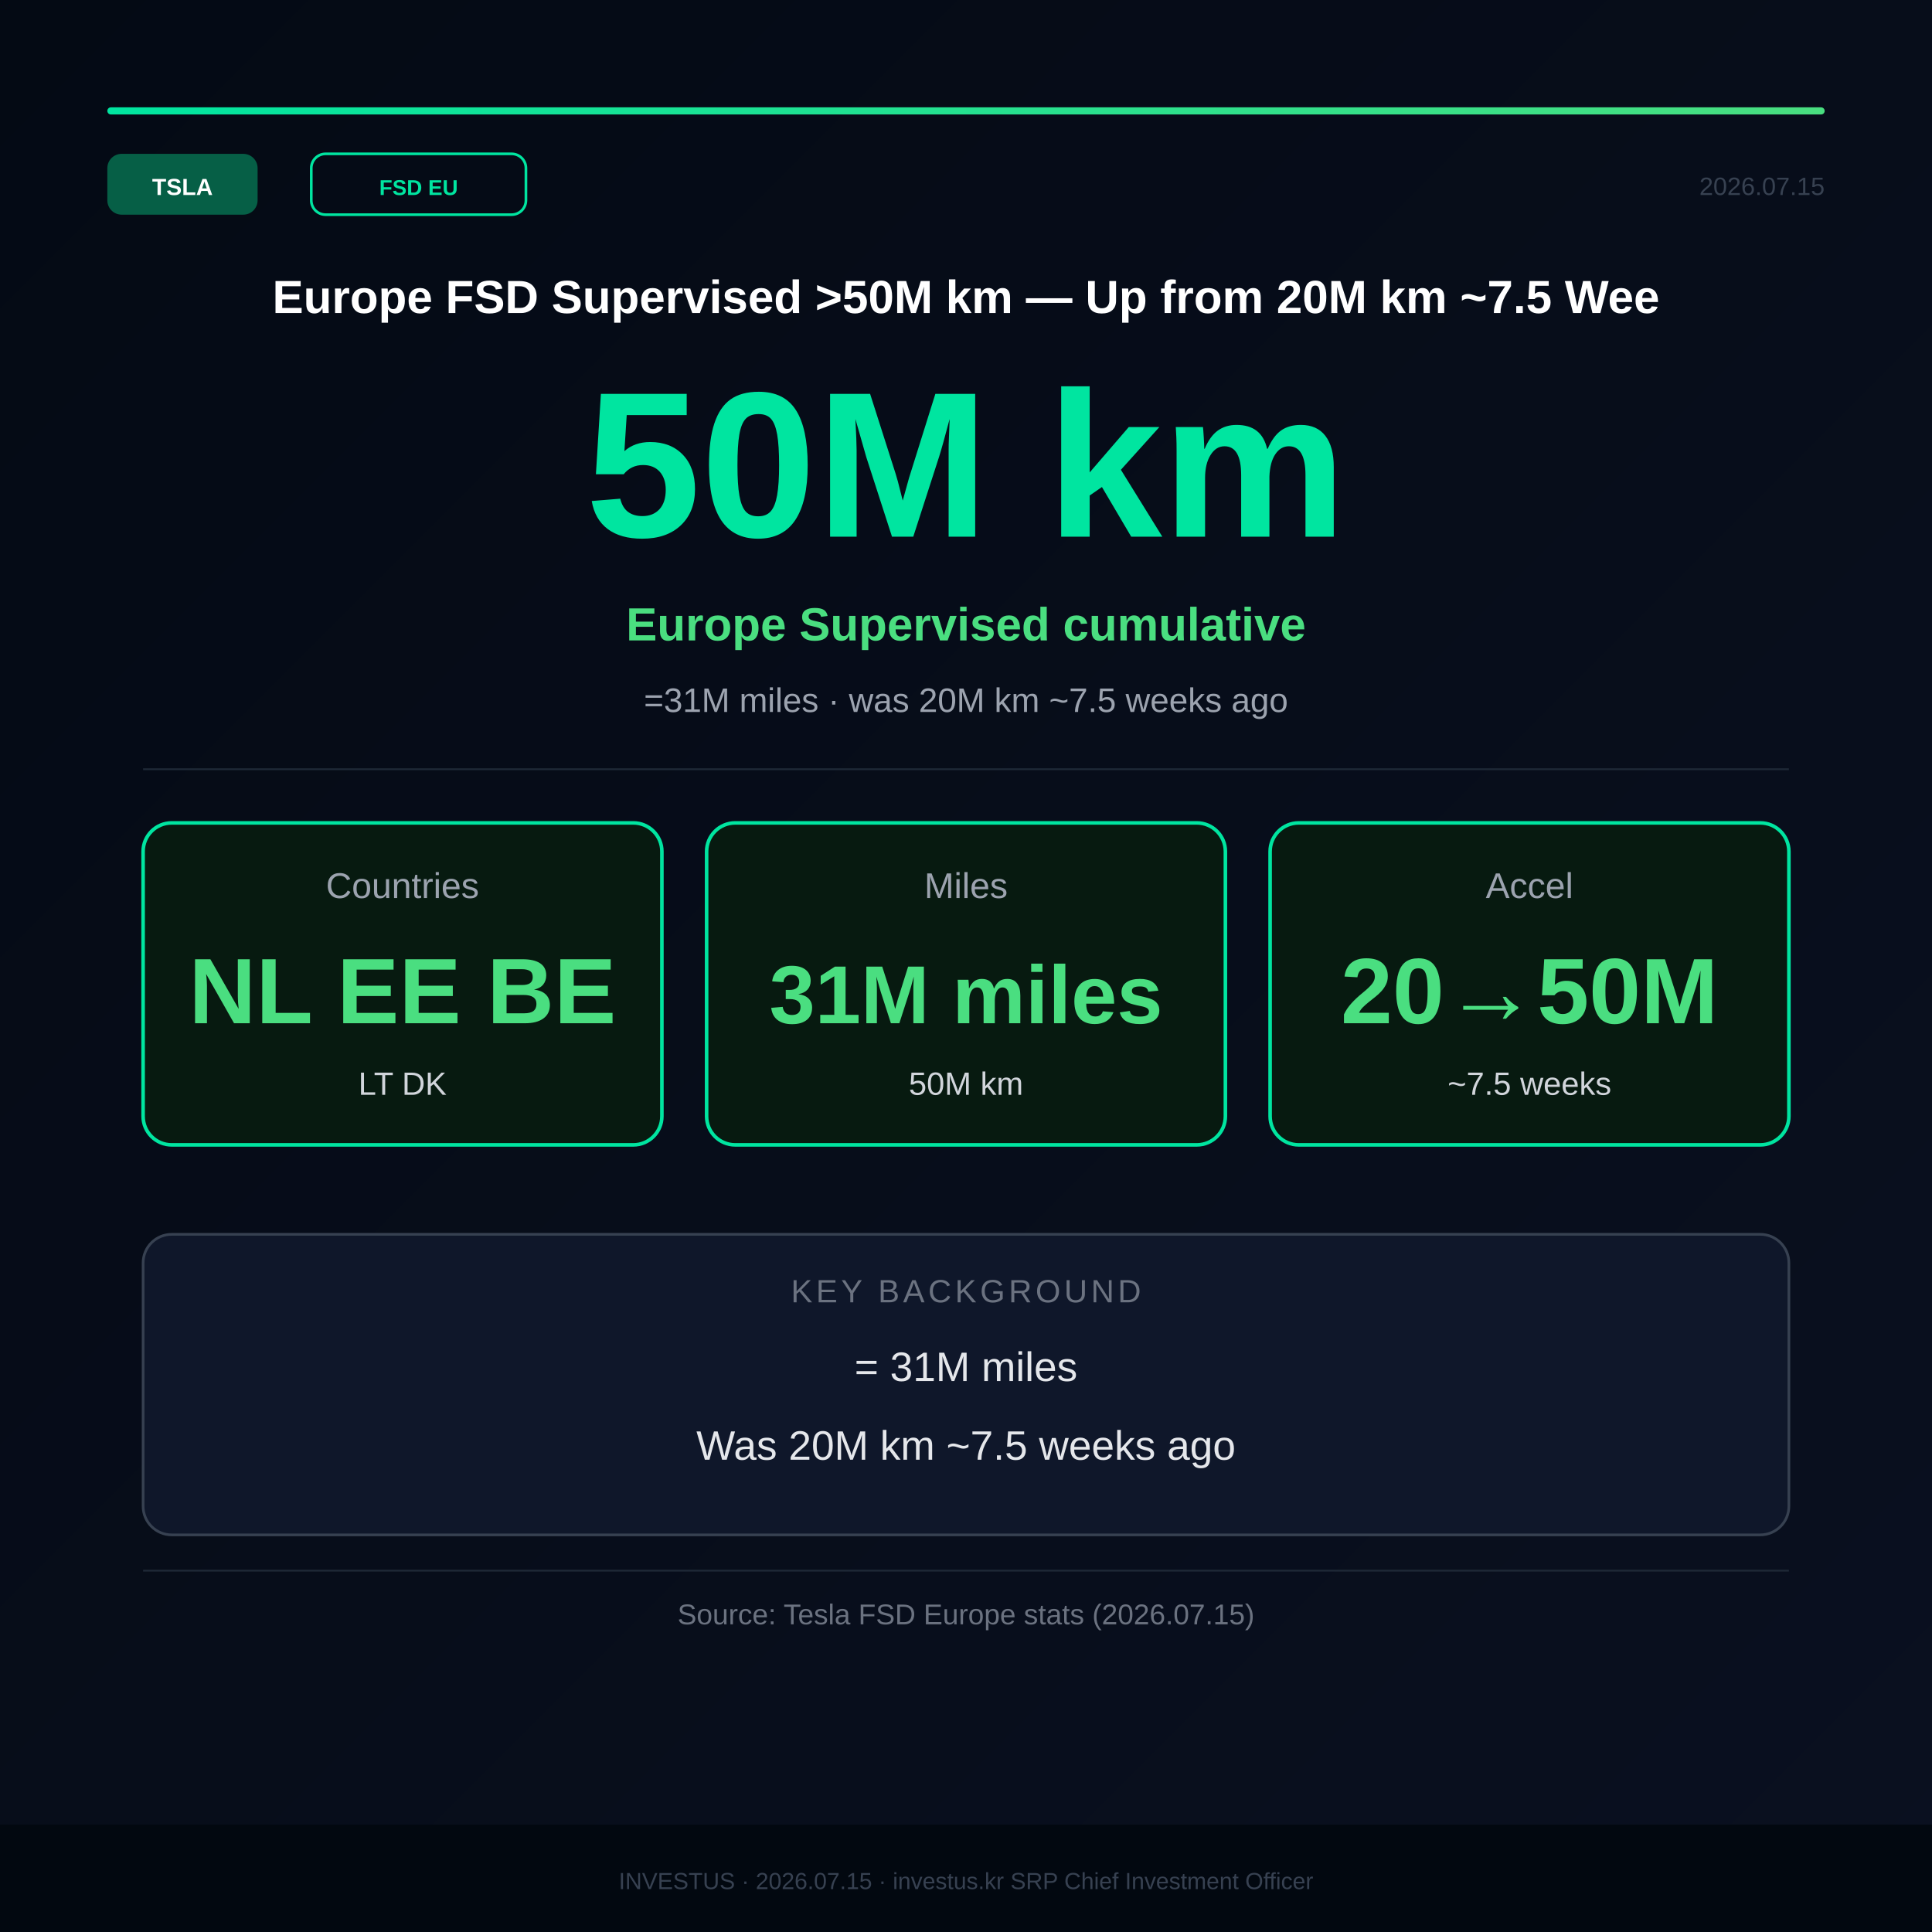
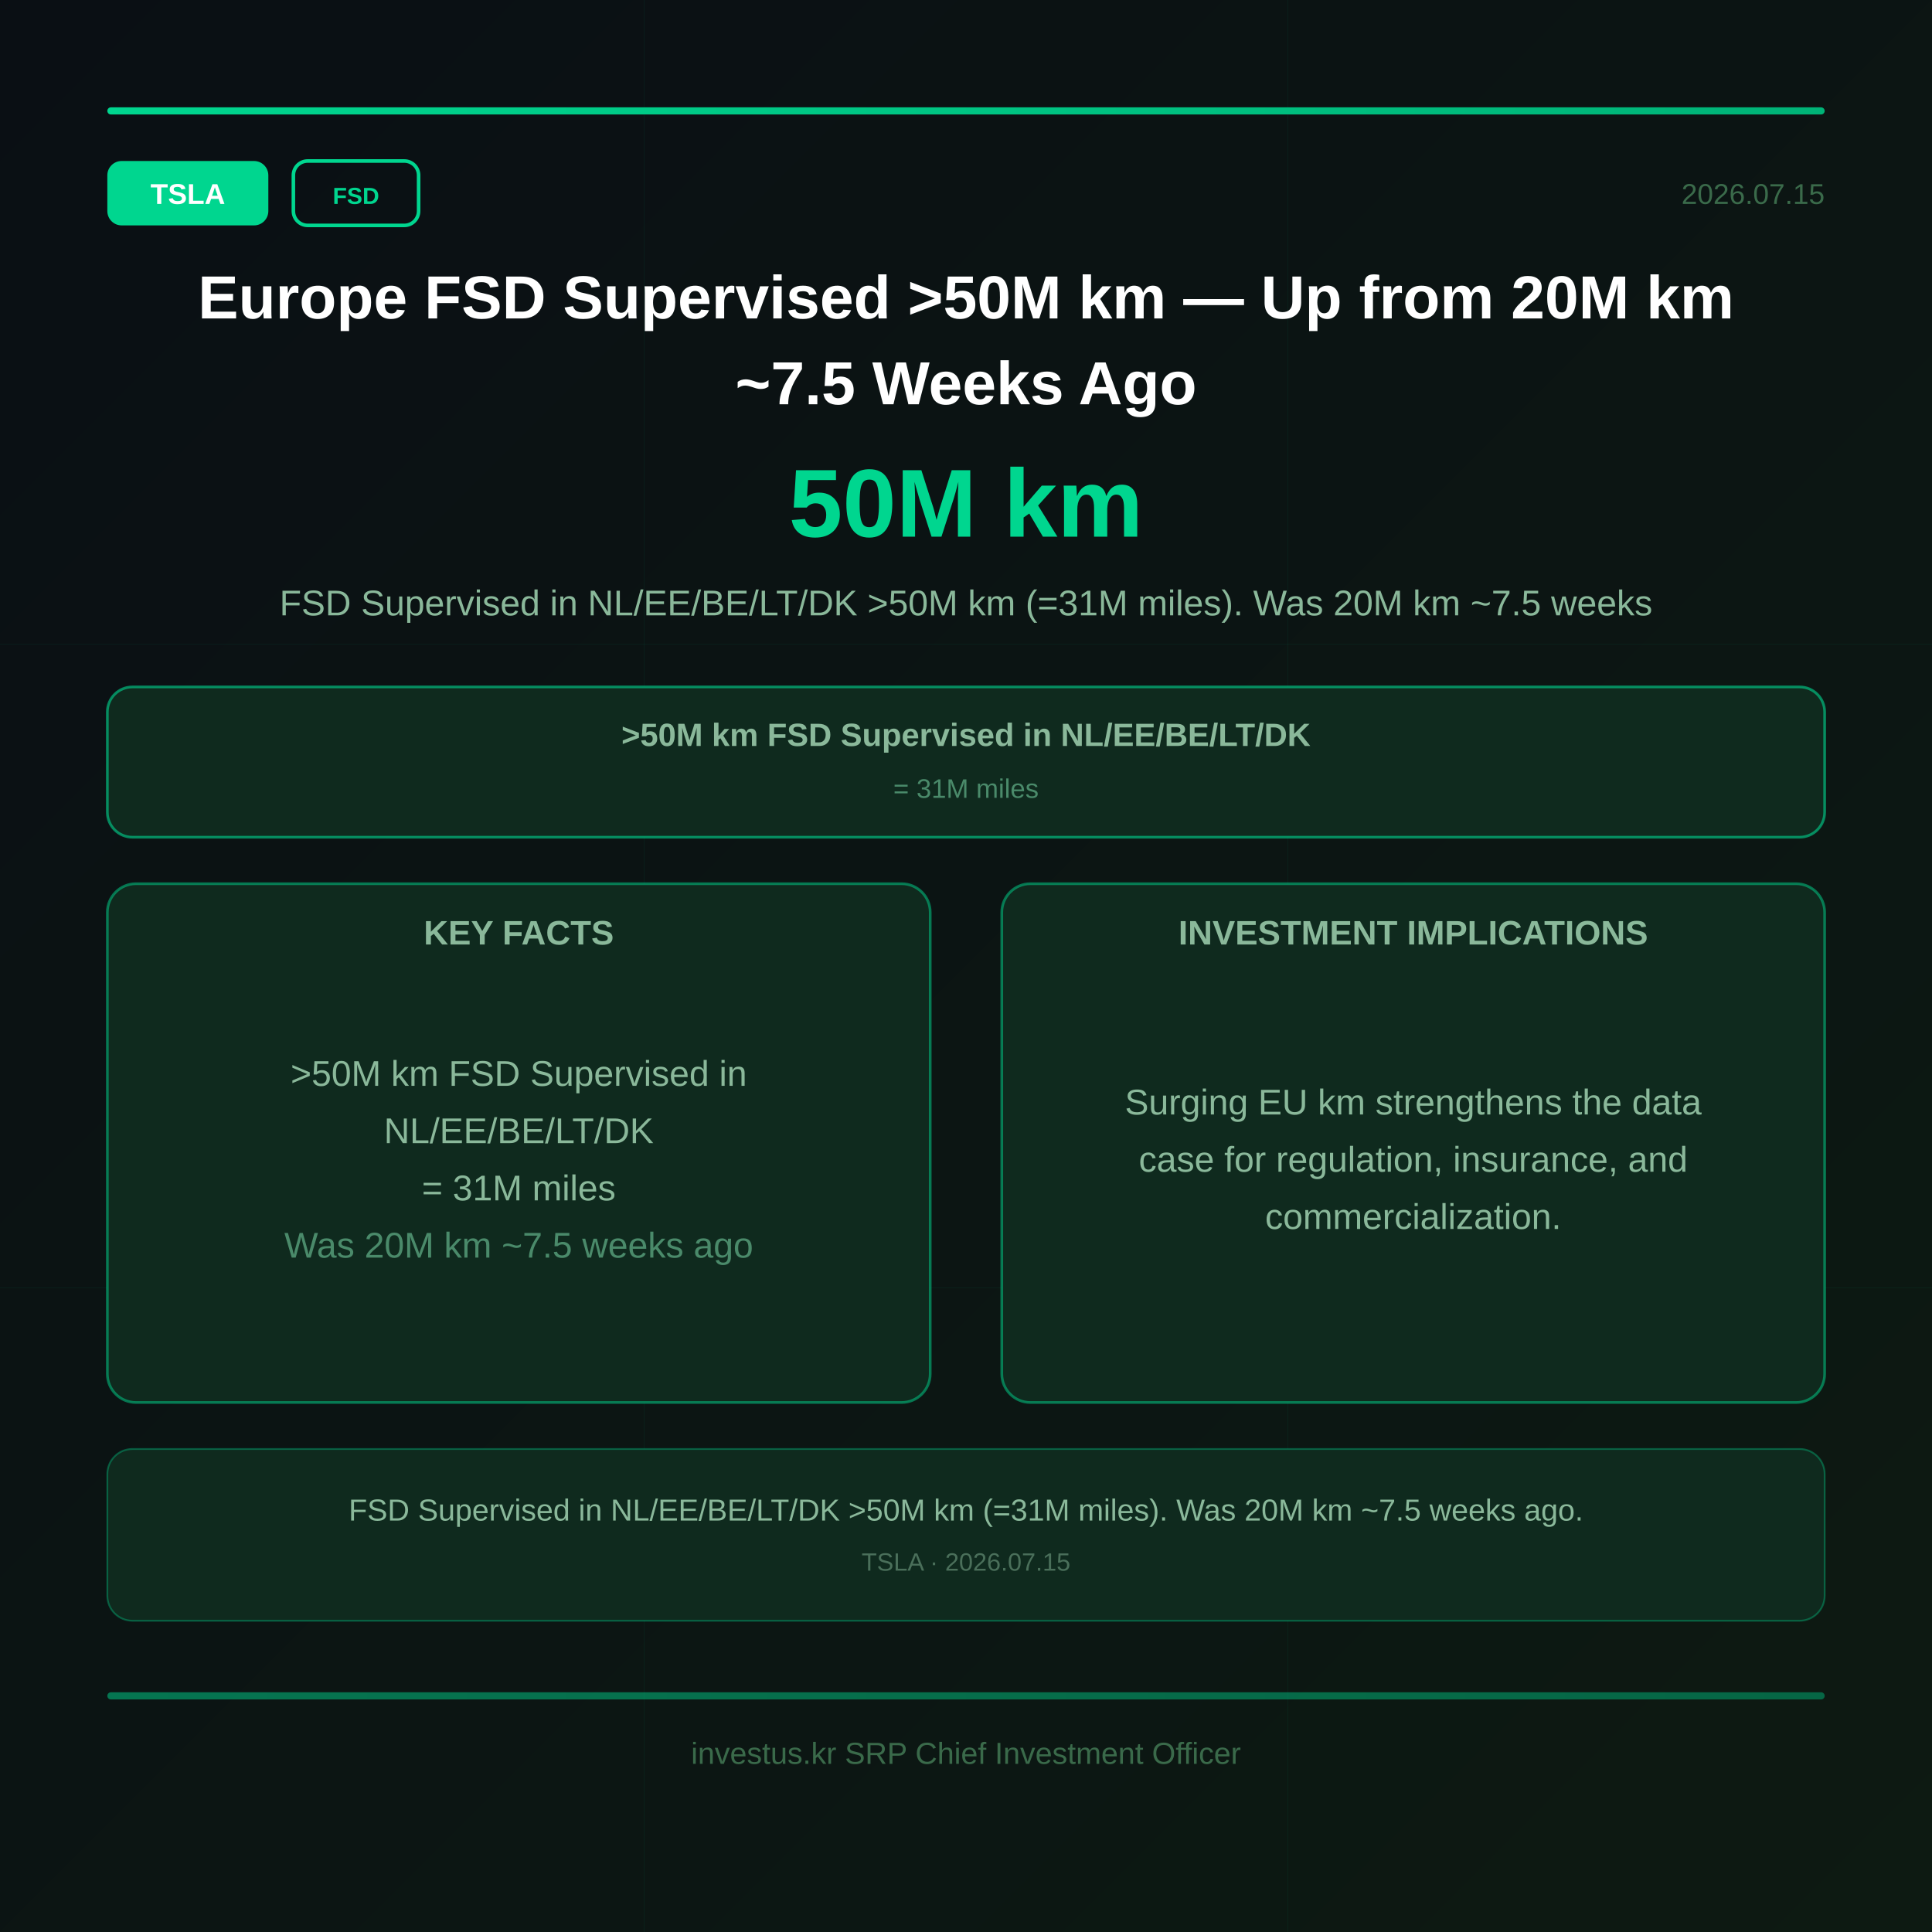
<svg xmlns="http://www.w3.org/2000/svg" viewBox="0 0 1080 1080" width="1080" height="1080">
  <defs>
    <linearGradient id="bg" x1="0%" y1="0%" x2="100%" y2="100%">
-       <stop offset="0%" style="stop-color:#040a14" />
-       <stop offset="100%" style="stop-color:#0a1020" />
+       <stop offset="0%" style="stop-color:#0a0f14" />
+       <stop offset="100%" style="stop-color:#0d1a12" />
    </linearGradient>
    <linearGradient id="grad" x1="0%" y1="0%" x2="100%" y2="0%">
-       <stop offset="0%" style="stop-color:#00e5a0" />
-       <stop offset="100%" style="stop-color:#4ade80" />
+       <stop offset="0%" style="stop-color:#00d68f" />
+       <stop offset="100%" style="stop-color:#00b377" />
    </linearGradient>
  </defs>
  <rect width="1080" height="1080" fill="url(#bg)" />
+   <line x1="0" y1="360" x2="1080" y2="360" stroke="#00d68f" stroke-width="0.3" stroke-opacity="0.08" />
+   <line x1="0" y1="720" x2="1080" y2="720" stroke="#00d68f" stroke-width="0.3" stroke-opacity="0.08" />
+   <line x1="360" y1="0" x2="360" y2="1080" stroke="#00d68f" stroke-width="0.3" stroke-opacity="0.08" />
+   <line x1="720" y1="0" x2="720" y2="1080" stroke="#00d68f" stroke-width="0.3" stroke-opacity="0.08" />
  <rect x="60" y="60" width="960" height="4" fill="url(#grad)" rx="2" />
-   <rect x="60" y="86" width="84" height="34" rx="8" fill="#065f46" />
-   <text x="102.0" y="109" font-family="Arial Black, Arial" font-weight="900" font-size="13" fill="#ffffff" text-anchor="middle">TSLA</text>
-   <rect x="174" y="86" width="120" height="34" rx="8" fill="none" stroke="#00e5a0" stroke-width="1.5" />
-   <text x="234.0" y="109" font-family="Arial, sans-serif" font-weight="700" font-size="12" fill="#00e5a0" text-anchor="middle">FSD EU</text>
-   <text x="1020" y="109" font-family="Arial, sans-serif" font-size="14" fill="#374151" text-anchor="end">2026.07.15</text>
-   <text x="540" y="175" font-family="Arial Black, Arial" font-weight="900" font-size="26" fill="#ffffff" text-anchor="middle">Europe FSD Supervised &gt;50M km — Up from 20M km ~7.5 Wee</text>
-   <text x="540" y="300" font-family="Arial Black, Arial" font-weight="900" font-size="116" fill="#00e5a0" text-anchor="middle">50M km</text>
-   <text x="540" y="358" font-family="Arial Black, Arial" font-weight="900" font-size="26" fill="#4ade80" text-anchor="middle">Europe Supervised cumulative</text>
-   <text x="540" y="398" font-family="Arial, sans-serif" font-size="19" fill="#9ca3af" text-anchor="middle">=31M miles · was 20M km ~7.5 weeks ago</text>
-   <line x1="80" y1="430" x2="1000" y2="430" stroke="#1f2937" stroke-width="1" />
-   <rect x="80" y="460" width="290" height="180" rx="16" fill="#071a10" stroke="#00e5a0" stroke-width="2" />
-   <text x="225.0" y="502" font-family="Arial, sans-serif" font-size="20" fill="#9ca3af" text-anchor="middle">Countries</text>
-   <text x="225.0" y="572" font-family="Arial Black, Arial" font-weight="900" font-size="52" fill="#4ade80" text-anchor="middle">NL EE BE</text>
-   <text x="225.0" y="612" font-family="Arial, sans-serif" font-size="18" fill="#d1d5db" text-anchor="middle">LT DK</text>
-   <rect x="395" y="460" width="290" height="180" rx="16" fill="#071a10" stroke="#00e5a0" stroke-width="2" />
-   <text x="540.0" y="502" font-family="Arial, sans-serif" font-size="20" fill="#9ca3af" text-anchor="middle">Miles</text>
-   <text x="540.0" y="572" font-family="Arial Black, Arial" font-weight="900" font-size="46" fill="#4ade80" text-anchor="middle">31M miles</text>
-   <text x="540.0" y="612" font-family="Arial, sans-serif" font-size="18" fill="#d1d5db" text-anchor="middle">50M km</text>
-   <rect x="710" y="460" width="290" height="180" rx="16" fill="#071a10" stroke="#00e5a0" stroke-width="2" />
-   <text x="855.0" y="502" font-family="Arial, sans-serif" font-size="20" fill="#9ca3af" text-anchor="middle">Accel</text>
-   <text x="855.0" y="572" font-family="Arial Black, Arial" font-weight="900" font-size="52" fill="#4ade80" text-anchor="middle">20→50M</text>
-   <text x="855.0" y="612" font-family="Arial, sans-serif" font-size="18" fill="#d1d5db" text-anchor="middle">~7.5 weeks</text>
-   <rect x="80" y="690" width="920" height="168" rx="16" fill="#0f172a" stroke="#374151" stroke-width="1.5" />
-   <text x="540" y="728" font-family="Arial, sans-serif" font-size="18" fill="#6b7280" text-anchor="middle" letter-spacing="2">KEY BACKGROUND</text>
-   <text x="540" y="772" font-family="Arial, sans-serif" font-size="23" fill="#e5e7eb" text-anchor="middle">= 31M miles</text>
-   <text x="540" y="816" font-family="Arial, sans-serif" font-size="23" fill="#e5e7eb" text-anchor="middle">Was 20M km ~7.5 weeks ago</text>
-   <line x1="80" y1="878" x2="1000" y2="878" stroke="#1f2937" stroke-width="1" />
-   <text x="540" y="908" font-family="Arial, sans-serif" font-size="16" fill="#6b7280" text-anchor="middle">Source: Tesla FSD Europe stats (2026.07.15)</text>
-   <rect x="0" y="1020" width="1080" height="60" fill="#020810" />
-   <text x="540" y="1056" font-family="Arial, sans-serif" font-size="13" fill="#374151" text-anchor="middle">INVESTUS · 2026.07.15 · investus.kr SRP Chief Investment Officer</text>
+   <rect x="60" y="90" width="90" height="36" rx="8" fill="#00d68f" />
+   <text x="105" y="114" font-family="Arial Black, Arial" font-weight="900" font-size="16" fill="#ffffff" text-anchor="middle">TSLA</text>
+   <rect x="164" y="90" width="70" height="36" rx="8" fill="none" stroke="#00d68f" stroke-width="2" />
+   <text x="199" y="114" font-family="Arial, sans-serif" font-weight="700" font-size="13" fill="#00d68f" text-anchor="middle">FSD</text>
+   <text x="1020" y="114" font-family="Arial, sans-serif" font-size="16" fill="#3a6a4a" text-anchor="end">2026.07.15</text>
+   <text x="540" y="178" font-family="Arial Black, Arial" font-weight="900" font-size="34" fill="#ffffff" text-anchor="middle">Europe FSD Supervised &gt;50M km — Up from 20M km</text>
+   <text x="540" y="226" font-family="Arial Black, Arial" font-weight="900" font-size="34" fill="#ffffff" text-anchor="middle">~7.5 Weeks Ago</text>
+   <text x="540" y="300" font-family="Arial Black, Arial" font-weight="900" font-size="54" fill="#00d68f" text-anchor="middle">50M km</text>
+   <text x="540" y="344" font-family="Arial, sans-serif" font-size="20" fill="#8ab89a" text-anchor="middle">FSD Supervised in NL/EE/BE/LT/DK &gt;50M km (=31M miles). Was 20M km ~7.5 weeks</text>
+   <rect x="60" y="384" width="960" height="84" rx="14" fill="#0f2a1e" stroke="#00d68f" stroke-width="1.5" stroke-opacity="0.6" />
+   <text x="540" y="417" font-family="Arial Black, Arial" font-weight="900" font-size="18" fill="#8ab89a" text-anchor="middle">&gt;50M km FSD Supervised in NL/EE/BE/LT/DK</text>
+   <text x="540" y="446" font-family="Arial, sans-serif" font-size="15" fill="#4a8a6a" text-anchor="middle">= 31M miles</text>
+   <rect x="60" y="494" width="460" height="290" rx="16" fill="#0f2a1e" stroke="#00d68f" stroke-width="1.5" stroke-opacity="0.5" />
+   <text x="290" y="528" font-family="Arial Black, Arial" font-weight="900" font-size="19" fill="#8ab89a" text-anchor="middle">KEY FACTS</text>
+   <text x="290" y="607.0" font-family="Arial, sans-serif" font-size="20" fill="#8ab89a" text-anchor="middle">&gt;50M km FSD Supervised in</text>
+   <text x="290" y="639.0" font-family="Arial, sans-serif" font-size="20" fill="#8ab89a" text-anchor="middle">NL/EE/BE/LT/DK</text>
+   <text x="290" y="671.0" font-family="Arial, sans-serif" font-size="20" fill="#8ab89a" text-anchor="middle">= 31M miles</text>
+   <text x="290" y="703.0" font-family="Arial, sans-serif" font-size="20" fill="#4a8a6a" text-anchor="middle">Was 20M km ~7.5 weeks ago</text>
+   <rect x="560" y="494" width="460" height="290" rx="16" fill="#0f2a1e" stroke="#00d68f" stroke-width="1.5" stroke-opacity="0.5" />
+   <text x="790" y="528" font-family="Arial Black, Arial" font-weight="900" font-size="19" fill="#8ab89a" text-anchor="middle">INVESTMENT IMPLICATIONS</text>
+   <text x="790" y="623.0" font-family="Arial, sans-serif" font-size="20" fill="#8ab89a" text-anchor="middle">Surging EU km strengthens the data</text>
+   <text x="790" y="655.0" font-family="Arial, sans-serif" font-size="20" fill="#8ab89a" text-anchor="middle">case for regulation, insurance, and</text>
+   <text x="790" y="687.0" font-family="Arial, sans-serif" font-size="20" fill="#8ab89a" text-anchor="middle">commercialization.</text>
+   <rect x="60" y="810" width="960" height="96" rx="14" fill="#0f2a1e" stroke="#00d68f" stroke-width="1" stroke-opacity="0.35" />
+   <text x="540" y="850" font-family="Arial, sans-serif" font-size="17" fill="#8ab89a" text-anchor="middle">FSD Supervised in NL/EE/BE/LT/DK &gt;50M km (=31M miles). Was 20M km ~7.5 weeks ago.</text>
+   <text x="540" y="878" font-family="Arial, sans-serif" font-size="14" fill="#4a6f5a" text-anchor="middle">TSLA · 2026.07.15</text>
+   <rect x="60" y="946" width="960" height="4" fill="url(#grad)" rx="2" opacity="0.5" />
+   <text x="540" y="986" font-family="Arial, sans-serif" font-size="17" fill="#3a6a4a" text-anchor="middle">investus.kr  SRP Chief Investment Officer</text>
</svg>
